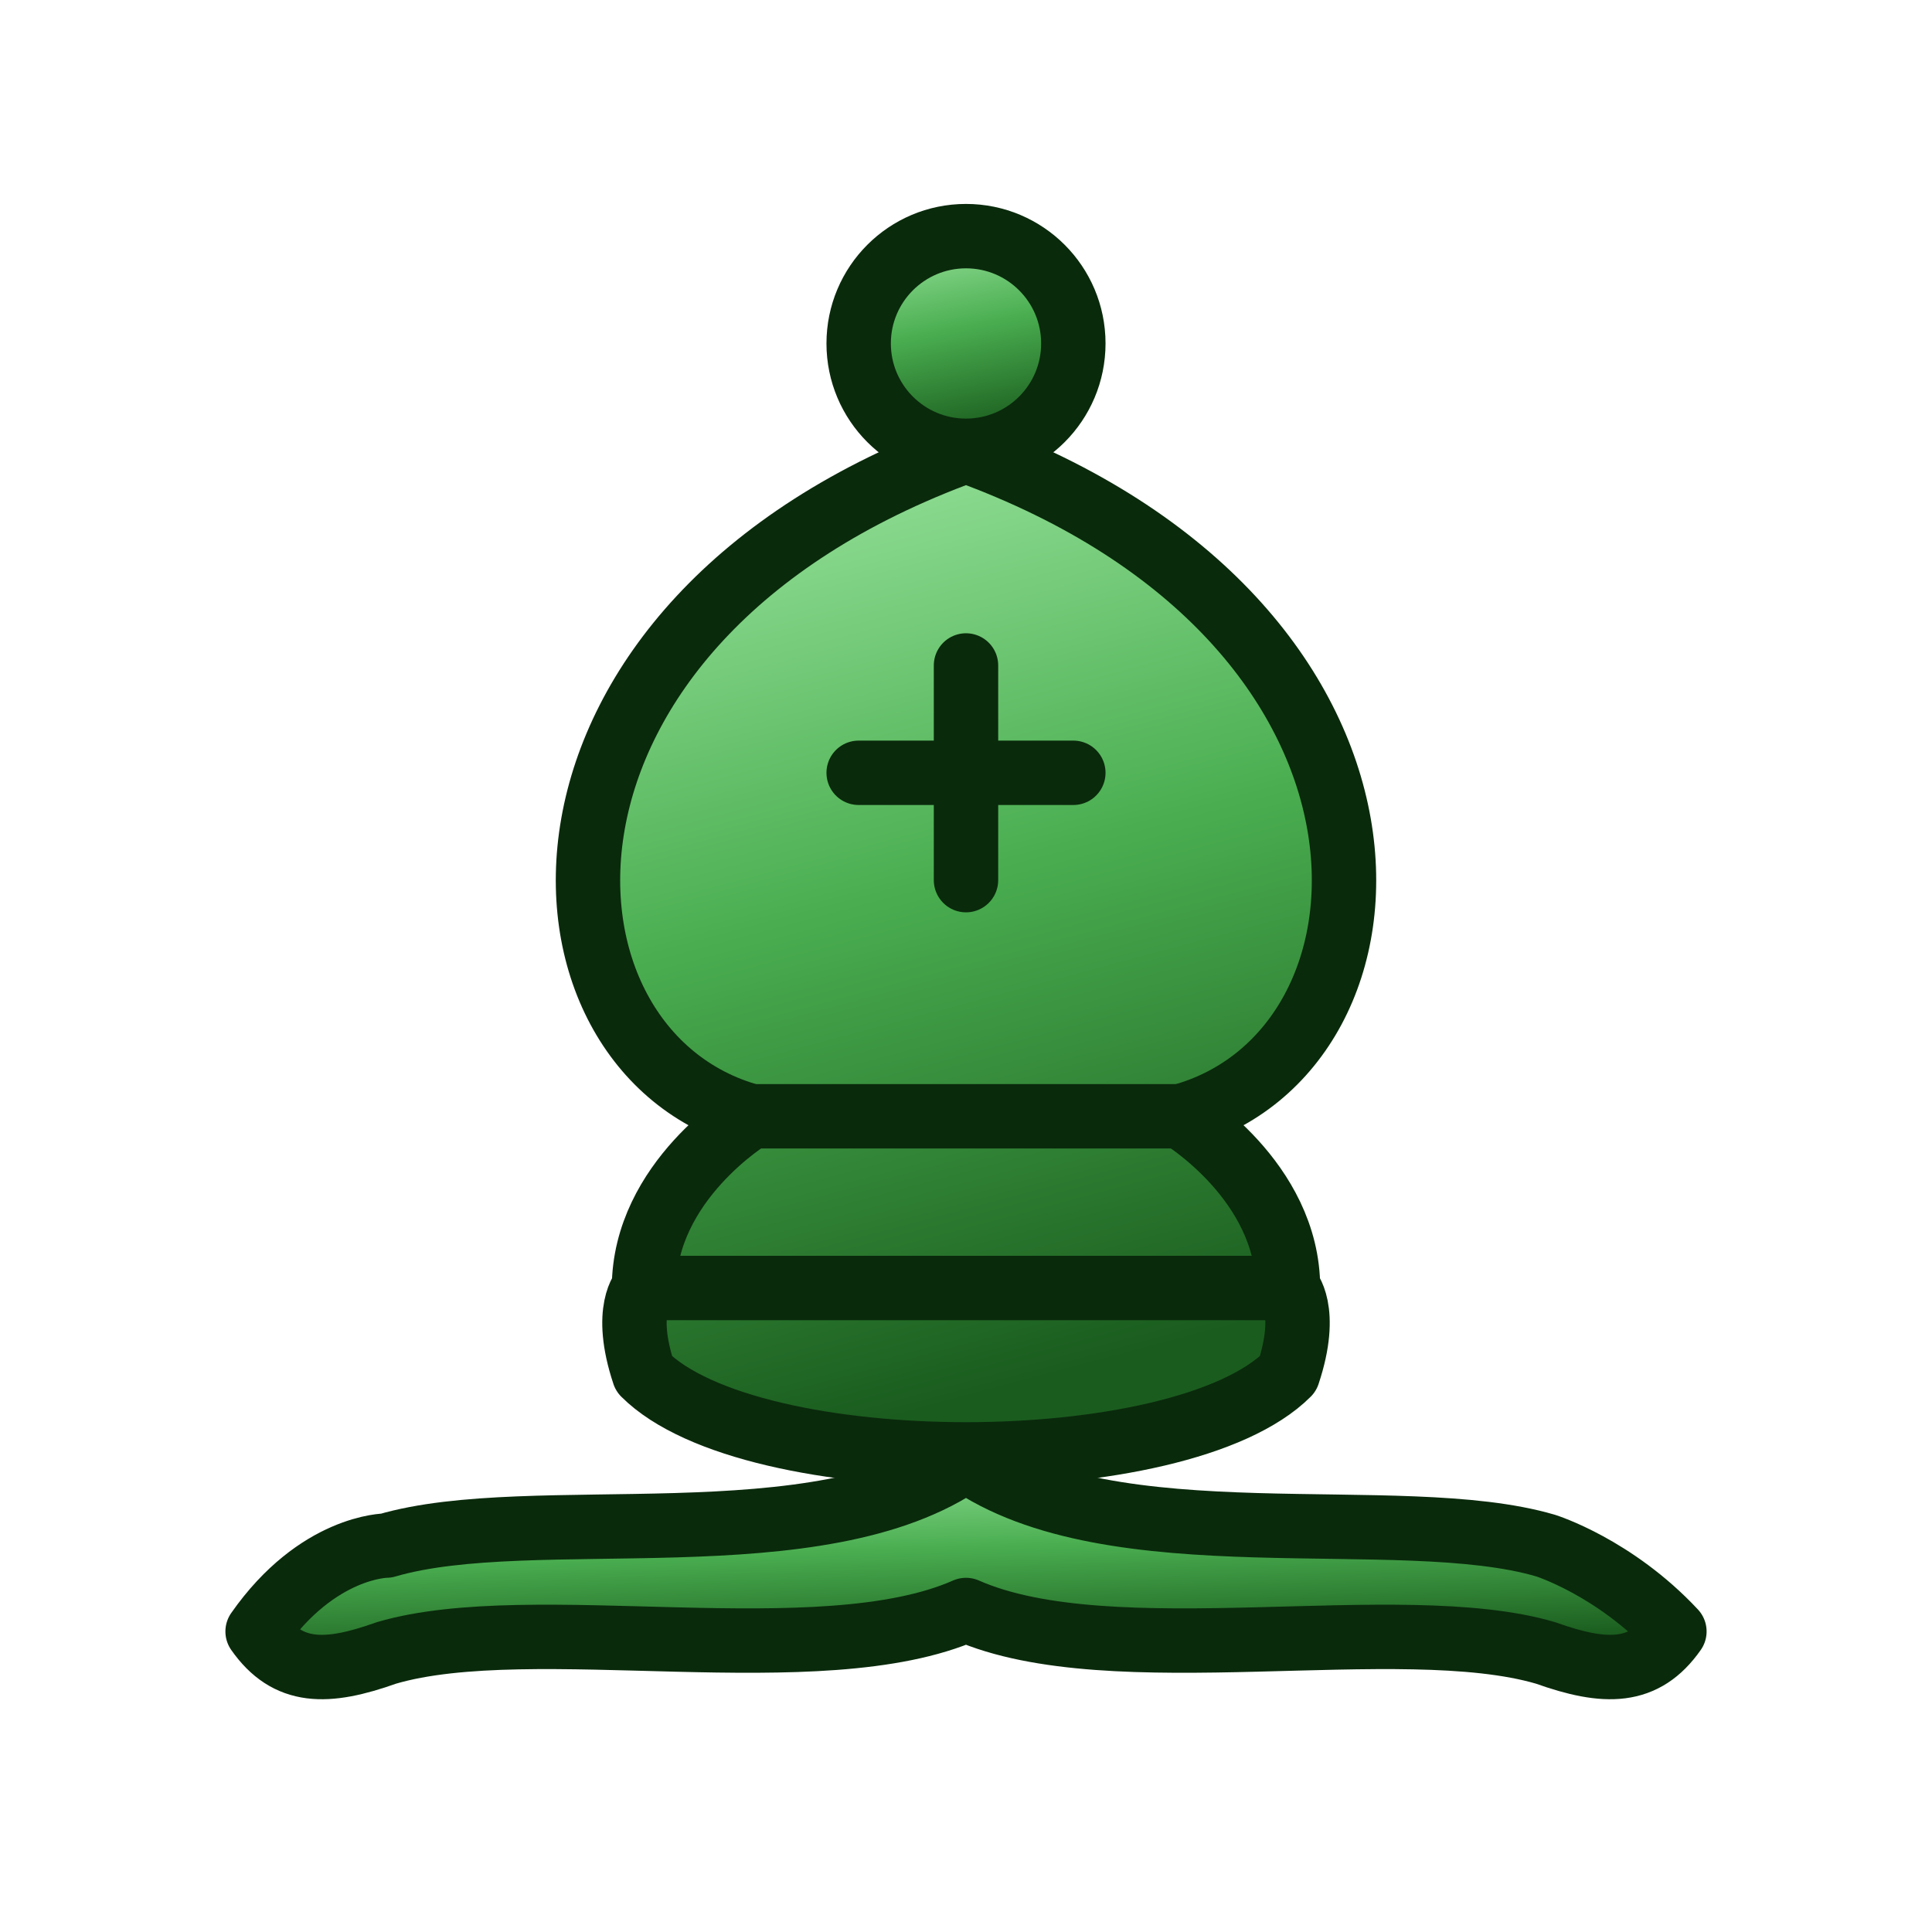
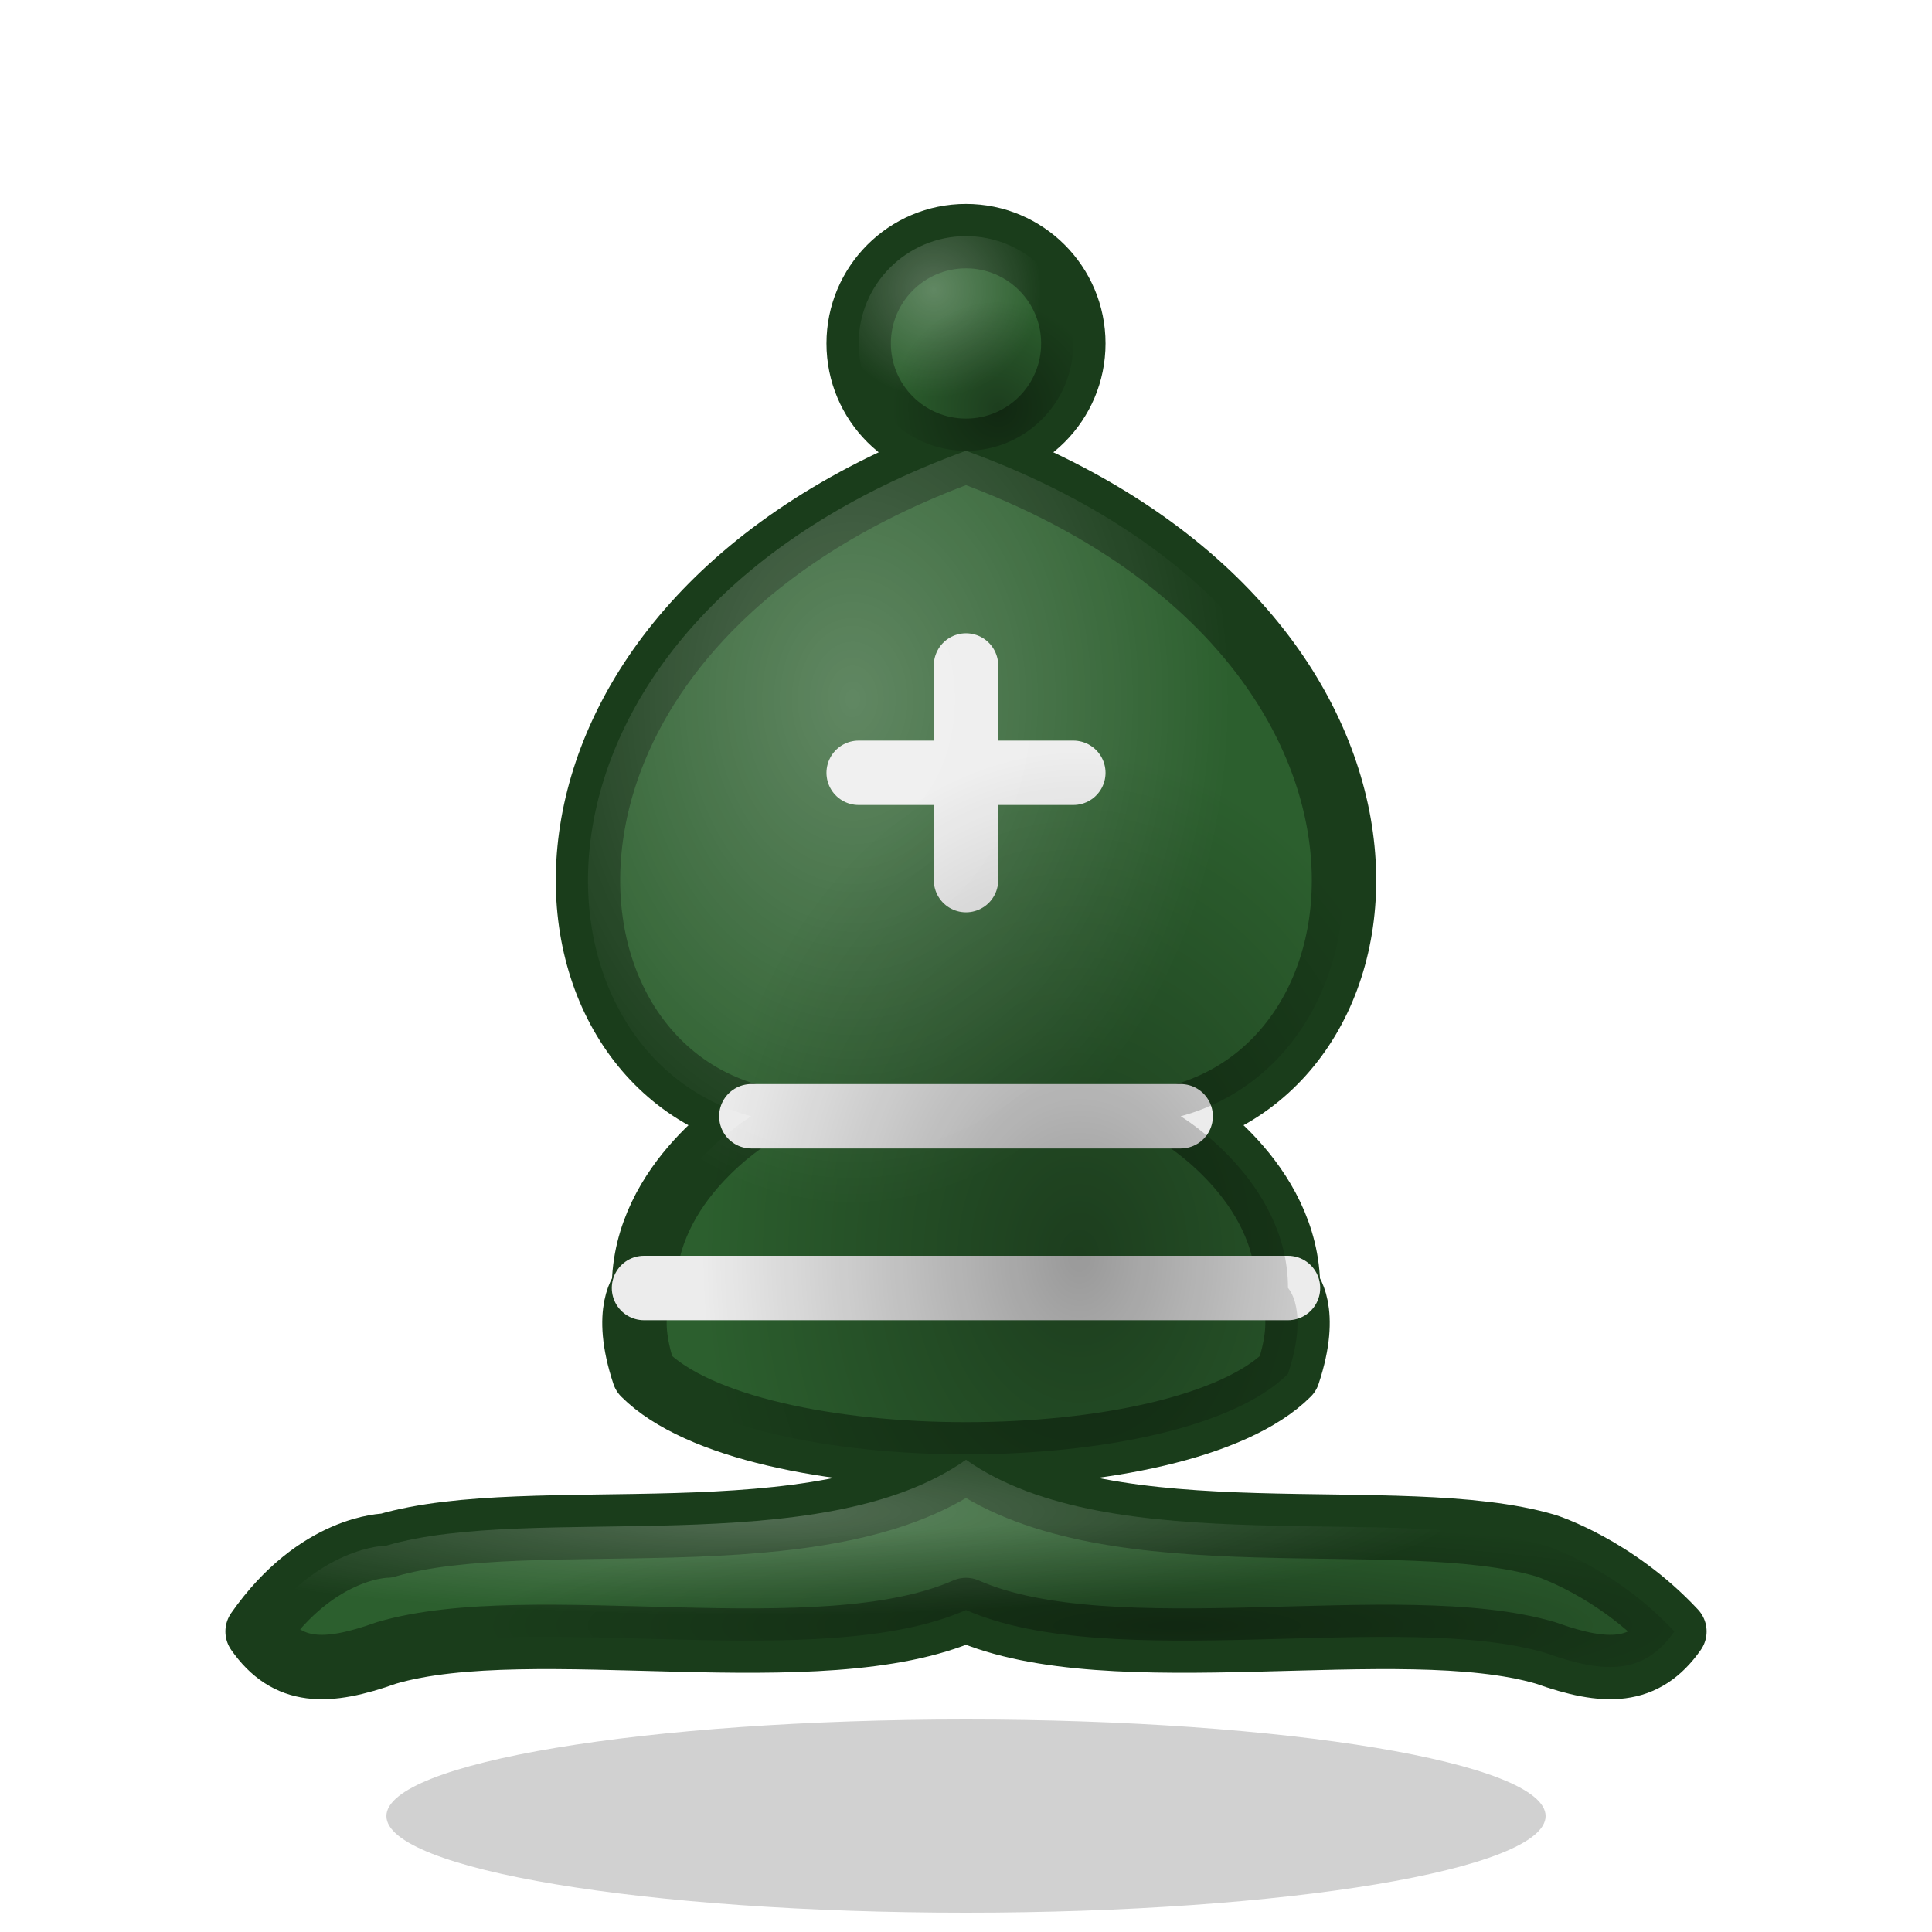
<svg xmlns="http://www.w3.org/2000/svg" viewBox="0 0 45 45">
  <defs>
-     <linearGradient id="bGrad" x1="0.2" y1="1" x2="0" y2="0">
-       <stop offset="0%" stop-color="#1a5c1e" />
-       <stop offset="50%" stop-color="#4aae50" />
-       <stop offset="100%" stop-color="#a0e8a4" />
-     </linearGradient>
+     <radialGradient id="hl" cx="35%" cy="25%" r="50%" gradientUnits="objectBoundingBox">
+       <stop offset="0%" stop-color="#ffffff" stop-opacity="0.25" />
+       <stop offset="100%" stop-color="#ffffff" stop-opacity="0" />
+     </radialGradient>
+     <radialGradient id="sh" cx="65%" cy="80%" r="50%" gradientUnits="objectBoundingBox">
+       <stop offset="0%" stop-color="#000000" stop-opacity="0.35" />
+       <stop offset="100%" stop-color="#000000" stop-opacity="0" />
+     </radialGradient>
  </defs>
-   <g fill="none" fill-rule="evenodd" stroke="#0a2a0c" stroke-linecap="round" stroke-linejoin="round" stroke-width="1.5">
-     <g fill="url(#bGrad)" stroke-linecap="butt">
+   <g fill="none" fill-rule="evenodd" stroke="#1a3d1b" stroke-linecap="round" stroke-linejoin="round" stroke-width="1.5">
+     <g fill="#2c5f2e" stroke-linecap="butt">
      <path d="M9 36c3.4-1 10.1.4 13.5-2 3.4 2.4 10.1 1 13.5 2 0 0 1.6.5 3 2-.7 1-1.6 1-3 .5-3.4-1-10.1.5-13.5-1-3.4 1.5-10.1 0-13.5 1-1.4.5-2.3.5-3-.5 1.4-2 3-2 3-2z" />
      <path d="M15 32c2.5 2.5 12.5 2.5 15 0 .5-1.5 0-2 0-2 0-2.5-2.5-4-2.5-4 5.5-1.5 6-11.5-5-15.5-11 4-10.5 14-5 15.5 0 0-2.5 1.5-2.5 4 0 0-.5.5 0 2z" />
      <path d="M25 8a2.5 2.5 0 1 1-5 0 2.5 2.5 0 1 1 5 0z" />
    </g>
-     <path stroke="#0a2a0c" stroke-linejoin="miter" d="M17.5 26h10M15 30h15m-7.5-14.5v5M20 18h5" />
+     <path stroke="#ececec" stroke-linejoin="miter" d="M17.5 26h10M15 30h15m-7.5-14.5v5M20 18h5" />
  </g>
+   <ellipse cx="50%" cy="94%" rx="30%" ry="5%" fill="rgba(0,0,0,0.18)" />
+   <path d="M9 36c3.4-1 10.1.4 13.5-2 3.4 2.4 10.1 1 13.5 2 0 0 1.6.5 3 2-.7 1-1.6 1-3 .5-3.4-1-10.1.5-13.5-1-3.4 1.5-10.1 0-13.5 1-1.4.5-2.3.5-3-.5 1.4-2 3-2 3-2z" fill="url(#hl)" stroke="none" />
+   <path d="M9 36c3.4-1 10.1.4 13.5-2 3.4 2.4 10.1 1 13.5 2 0 0 1.6.5 3 2-.7 1-1.6 1-3 .5-3.4-1-10.1.5-13.5-1-3.4 1.5-10.1 0-13.5 1-1.4.5-2.3.5-3-.5 1.4-2 3-2 3-2z" fill="url(#sh)" stroke="none" />
+   <path d="M15 32c2.5 2.5 12.5 2.5 15 0 .5-1.5 0-2 0-2 0-2.5-2.5-4-2.5-4 5.5-1.5 6-11.5-5-15.5-11 4-10.5 14-5 15.5 0 0-2.5 1.5-2.5 4 0 0-.5.5 0 2z" fill="url(#hl)" stroke="none" />
+   <path d="M15 32c2.5 2.5 12.5 2.5 15 0 .5-1.5 0-2 0-2 0-2.5-2.5-4-2.5-4 5.5-1.5 6-11.5-5-15.5-11 4-10.5 14-5 15.5 0 0-2.5 1.5-2.5 4 0 0-.5.5 0 2z" fill="url(#sh)" stroke="none" />
+   <path d="M25 8a2.5 2.5 0 1 1-5 0 2.5 2.5 0 1 1 5 0z" fill="url(#hl)" stroke="none" />
+   <path d="M25 8a2.5 2.5 0 1 1-5 0 2.5 2.5 0 1 1 5 0z" fill="url(#sh)" stroke="none" />
+   <path d="M17.5 26h10M15 30h15m-7.5-14.5v5M20 18h5" fill="url(#hl)" stroke="none" />
+   <path d="M17.5 26h10M15 30h15m-7.5-14.5v5M20 18h5" fill="url(#sh)" stroke="none" />
</svg>
